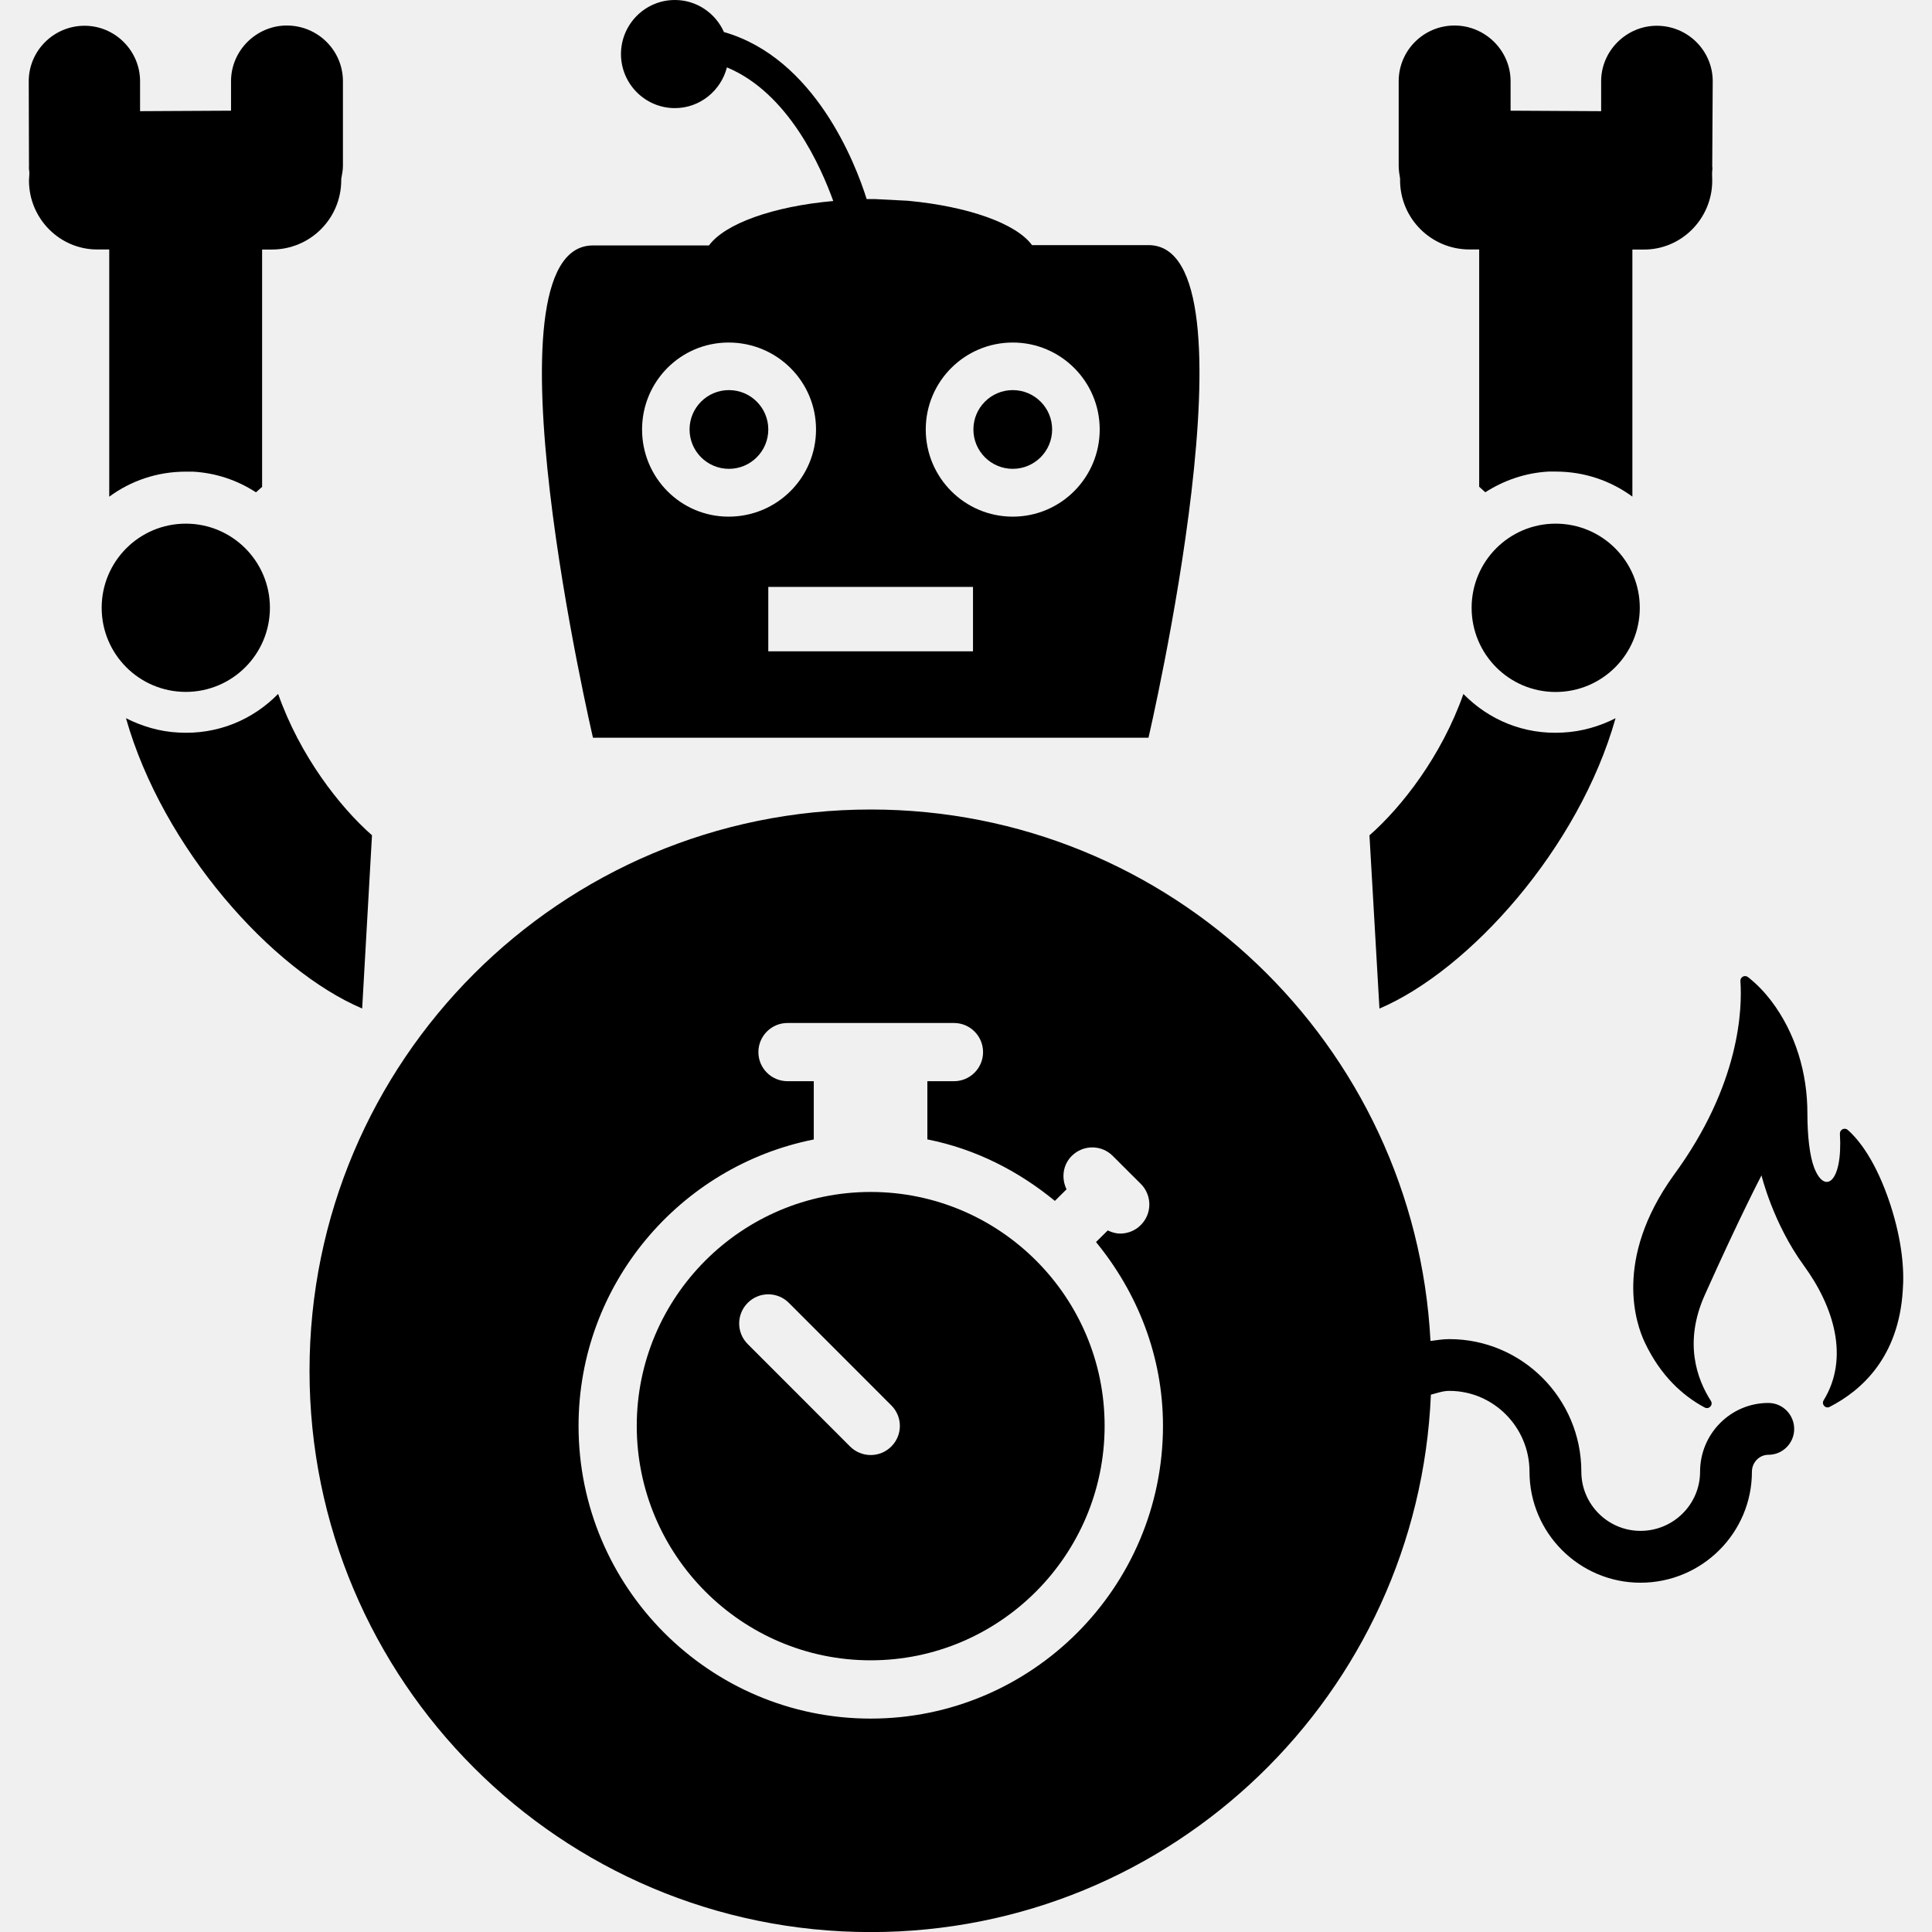
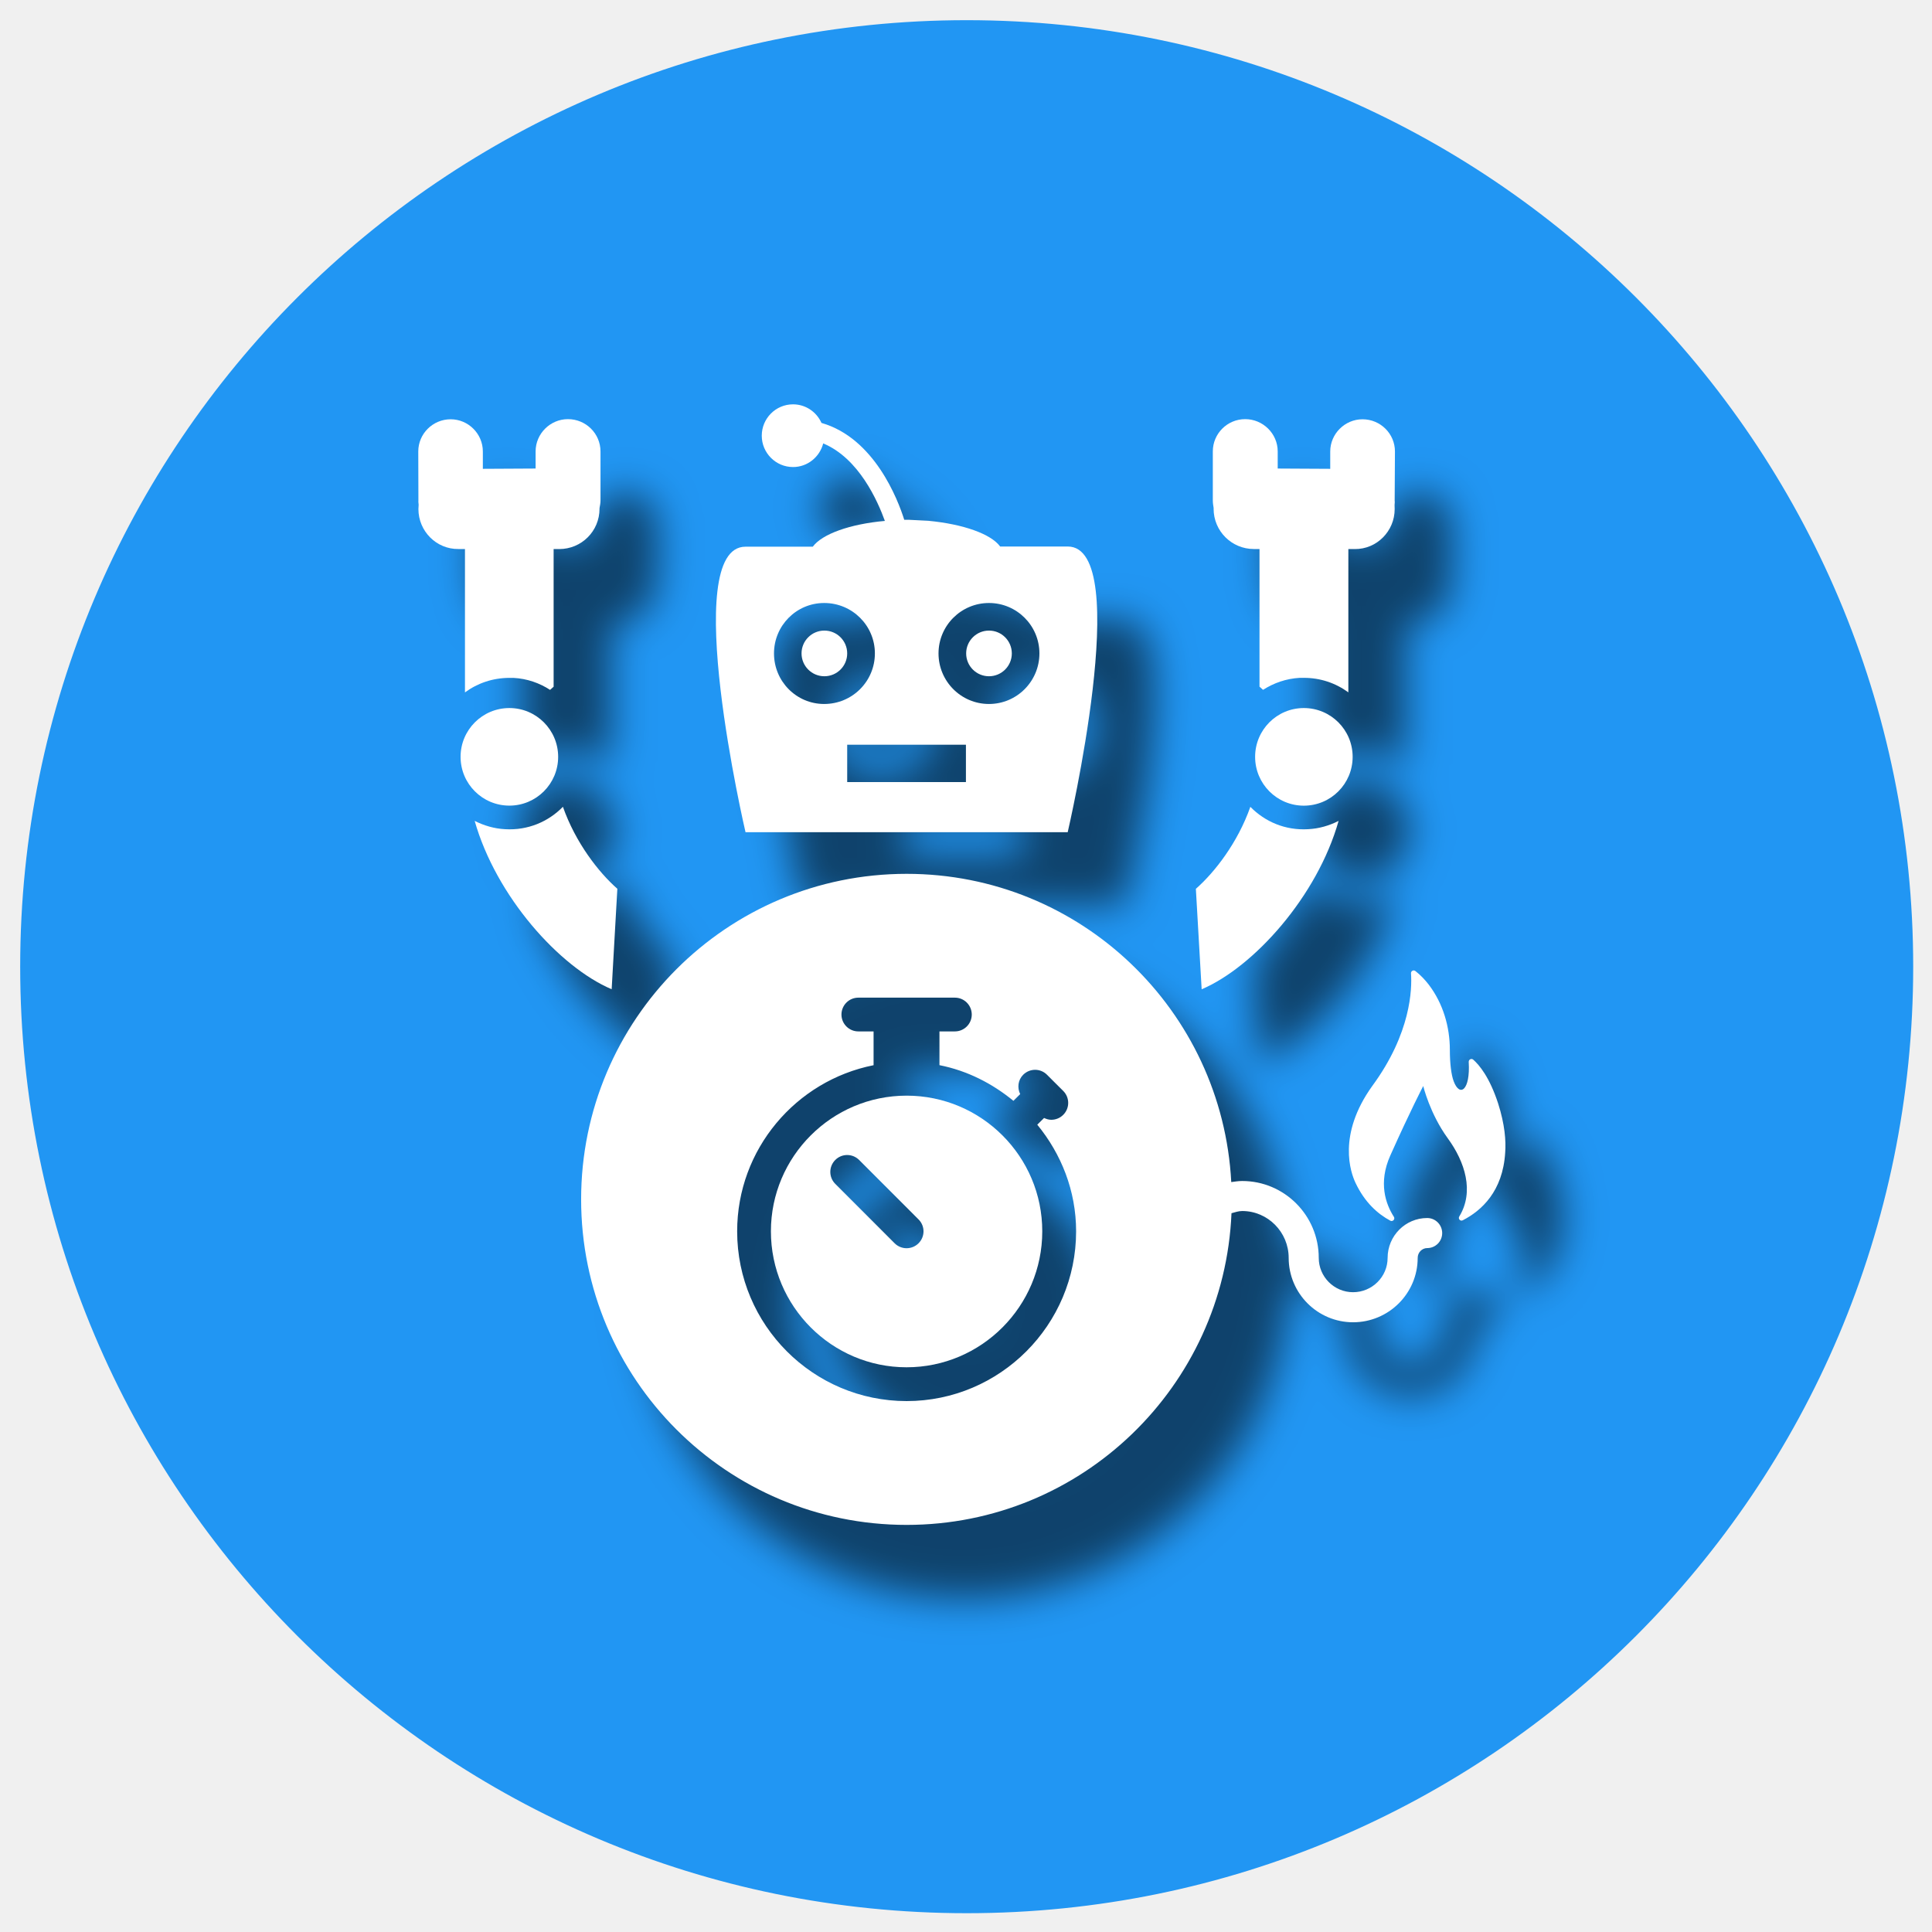
- <svg xmlns="http://www.w3.org/2000/svg" version="1.1" id="Layer_1" x="0px" y="0px" width="24px" height="24px" viewBox="0 0 24 24" enable-background="new 0 0 24 24" xml:space="preserve">
-   <g>
-     <circle cx="9.055" cy="5.335" r="0.489" />
-     <circle cx="12.581" cy="5.335" r="0.489" />
-     <path d="M14.267,9.164c0,0,1.425-6.119,0-6.119H12.82c-0.197-0.269-0.791-0.48-1.54-0.551l-0.41-0.021c-0.02,0-0.038,0-0.055,0   s-0.032,0-0.049,0c-0.137-0.438-0.642-1.751-1.773-2.075C8.89,0.166,8.657,0,8.384,0c-0.372,0-0.67,0.303-0.67,0.672   c0,0.367,0.298,0.671,0.67,0.671c0.311,0,0.572-0.217,0.646-0.506c0.767,0.319,1.168,1.238,1.321,1.66   c-0.75,0.067-1.346,0.282-1.544,0.552H7.366c-1.427,0,0,6.115,0,6.115H14.267z M12.581,4.255c0.596,0,1.08,0.484,1.08,1.08   c0,0.598-0.484,1.083-1.08,1.083c-0.597,0-1.081-0.485-1.081-1.083C11.5,4.739,11.984,4.255,12.581,4.255z M10.815,7.291h1.272v0.8   H9.544v-0.8H10.815z M9.051,4.255c0.602,0,1.086,0.484,1.086,1.08c0,0.598-0.484,1.083-1.086,1.083   c-0.596,0-1.075-0.485-1.075-1.083C7.976,4.739,8.455,4.255,9.051,4.255z" />
-     <path d="M17.392,2.236c0,0.479,0.387,0.863,0.863,0.863h0.12v2.948l0.076,0.068c0.229-0.146,0.494-0.241,0.786-0.257   c0.027,0,0.06,0,0.087,0c0.355,0,0.682,0.112,0.954,0.311V3.1h0.136c0.473,0.005,0.856-0.384,0.856-0.856   c0-0.031-0.002-0.06-0.002-0.091c0-0.029,0.008-0.059,0.002-0.087l0.006-1.057c0-0.378-0.309-0.689-0.695-0.689   c-0.378,0-0.691,0.312-0.691,0.689v0.372l-1.125-0.006V1.009c0-0.383-0.317-0.692-0.696-0.692c-0.384,0-0.694,0.31-0.694,0.692   V2.06c0,0.054,0.009,0.11,0.018,0.163C17.392,2.229,17.392,2.231,17.392,2.236z" />
-     <path d="M20.069,8.922c-0.2,0.102-0.424,0.167-0.656,0.178c-0.483,0.028-0.919-0.158-1.234-0.479   c-0.271,0.768-0.762,1.4-1.167,1.756l0.124,2.152C18.255,12.051,19.614,10.536,20.069,8.922z" />
-     <path d="M19.324,6.505c-0.576,0-1.043,0.468-1.043,1.045c0,0.578,0.467,1.046,1.043,1.046c0.579,0,1.046-0.468,1.046-1.046   C20.37,6.973,19.903,6.505,19.324,6.505z" />
-     <path d="M4.621,10.376C4.217,10.021,3.726,9.388,3.455,8.62C3.141,8.941,2.703,9.128,2.217,9.1   c-0.229-0.011-0.45-0.076-0.652-0.178c0.458,1.614,1.812,3.129,2.934,3.606L4.621,10.376z" />
-     <path d="M1.357,6.17c0.269-0.198,0.597-0.311,0.95-0.311c0.029,0,0.06,0,0.089,0c0.292,0.016,0.558,0.11,0.784,0.257l0.076-0.068   V3.1h0.119c0.479,0,0.864-0.384,0.864-0.863c0-0.005,0-0.008,0-0.014C4.249,2.17,4.26,2.113,4.26,2.06V1.009   c0-0.383-0.313-0.692-0.697-0.692c-0.378,0-0.693,0.31-0.693,0.692v0.366L1.74,1.381V1.009c0-0.378-0.311-0.689-0.689-0.689   c-0.385,0-0.694,0.312-0.694,0.689L0.36,2.065C0.356,2.094,0.365,2.123,0.365,2.152c0,0.031-0.005,0.06-0.005,0.091   c0,0.473,0.384,0.861,0.856,0.856h0.141V6.17z" />
-     <circle cx="2.308" cy="7.55" r="1.045" />
-     <path d="M10.816,14.807c-1.603,0-2.906,1.305-2.906,2.906c0,1.605,1.304,2.912,2.906,2.912s2.906-1.307,2.906-2.912   C13.723,16.111,12.419,14.807,10.816,14.807z M11.072,17.969c-0.07,0.07-0.163,0.106-0.256,0.106c-0.092,0-0.186-0.036-0.256-0.106   l-1.272-1.273c-0.141-0.141-0.141-0.369,0-0.511s0.37-0.142,0.512,0l1.272,1.273C11.214,17.599,11.214,17.828,11.072,17.969z" />
-     <path d="M21.967,17.428c-0.468,0-0.848,0.383-0.848,0.854c0,0.405-0.332,0.735-0.74,0.735c-0.405,0-0.735-0.33-0.735-0.735   c0-0.908-0.735-1.647-1.64-1.647c-0.08,0-0.156,0.013-0.234,0.023c-0.193-3.677-3.227-6.602-6.953-6.602   c-3.851,0-6.972,3.122-6.972,6.973c0,3.85,3.121,6.972,6.972,6.972c3.75,0,6.801-2.964,6.958-6.676   c0.075-0.019,0.147-0.047,0.229-0.047c0.549,0,0.996,0.451,0.996,1.004c0,0.76,0.619,1.379,1.379,1.379   c0.764,0,1.384-0.619,1.384-1.379c0-0.115,0.092-0.21,0.204-0.21c0.178,0,0.321-0.144,0.321-0.321S22.145,17.428,21.967,17.428z    M10.816,21.349c-2.002,0-3.629-1.631-3.629-3.636c0-1.759,1.259-3.228,2.922-3.558v-0.724H9.782c-0.199,0-0.361-0.162-0.361-0.361   c0-0.2,0.162-0.362,0.361-0.362h0.688h0.688h0.693c0.199,0,0.361,0.162,0.361,0.362c0,0.199-0.162,0.361-0.361,0.361H11.52v0.723   c0.597,0.118,1.131,0.392,1.584,0.764l0.145-0.144c-0.066-0.135-0.048-0.302,0.064-0.414c0.142-0.142,0.37-0.142,0.511,0   l0.175,0.175c0.001,0,0.002,0.001,0.003,0.002c0.001,0,0.001,0.001,0.001,0.002l0.168,0.167c0.142,0.142,0.142,0.371,0,0.512   c-0.07,0.071-0.164,0.106-0.256,0.106c-0.054,0-0.105-0.016-0.154-0.039l-0.146,0.144c0.513,0.626,0.832,1.415,0.832,2.284   C14.446,19.718,12.818,21.349,10.816,21.349z" />
-     <path d="M23.487,14.977c-0.183-0.564-0.405-0.828-0.534-0.941c-0.039-0.034-0.099-0.004-0.097,0.048   c0.037,0.608-0.191,0.764-0.322,0.415c-0.052-0.139-0.082-0.38-0.082-0.673c0-0.488-0.142-0.99-0.453-1.398   c-0.082-0.106-0.177-0.206-0.286-0.291c-0.039-0.03-0.097,0-0.093,0.051c0.023,0.33,0.003,1.279-0.83,2.412   c-0.754,1.051-0.462,1.857-0.358,2.076c0.198,0.419,0.476,0.665,0.745,0.809c0.053,0.027,0.108-0.032,0.076-0.083   c-0.174-0.271-0.339-0.727-0.076-1.314c0.438-0.979,0.705-1.487,0.705-1.487s0.142,0.593,0.525,1.119   c0.37,0.506,0.572,1.144,0.247,1.675c-0.03,0.05,0.022,0.108,0.074,0.082c0.404-0.207,0.858-0.622,0.909-1.447   C23.657,15.775,23.629,15.422,23.487,14.977z" />
+ <svg xmlns="http://www.w3.org/2000/svg" width="800" height="800" viewBox="0 0 800 800" id="svg5314" version="1.1" enable-background="new">
+   <defs id="defs5316">
+     <filter style="color-interpolation-filters:sRGB" id="filter4511" x="-0.044" width="1.088" y="-0.043" height="1.085">
+       <feGaussianBlur stdDeviation="0.426" id="feGaussianBlur4513" />
+     </filter>
+   </defs>
+   <g id="layer1" transform="translate(0,-252.3622)">
+     <circle style="opacity:1;fill:#2196f3;fill-opacity:1;stroke:#2196f3;stroke-width:1;stroke-opacity:1" id="path5866" cx="400.286" cy="652.648" r="391.429" />
+     <g style="opacity:0.556;fill:#000000;filter:url(#filter4511)" id="g4453" transform="matrix(19.33257,0,0,19.33257,190.0115,450.0759)">
+       <circle style="fill:#000000" id="circle4455" r="0.489" cy="5.335" cx="9.055" />
+       <circle style="fill:#000000" id="circle4457" r="0.489" cy="5.335" cx="12.581" />
+       <path style="fill:#000000" id="path4459" d="m 14.267,9.164 c 0,0 1.425,-6.119 0,-6.119 l -1.447,0 C 12.623,2.776 12.029,2.565 11.28,2.494 L 10.87,2.473 c -0.02,0 -0.038,0 -0.055,0 -0.017,0 -0.032,0 -0.049,0 C 10.629,2.035 10.124,0.722 8.993,0.398 8.89,0.166 8.657,0 8.384,0 8.012,0 7.714,0.303 7.714,0.672 c 0,0.367 0.298,0.671 0.67,0.671 0.311,0 0.572,-0.217 0.646,-0.506 0.767,0.319 1.168,1.238 1.321,1.66 -0.75,0.067 -1.346,0.282 -1.544,0.552 l -1.441,0 c -1.427,0 0,6.115 0,6.115 l 6.901,0 z M 12.581,4.255 c 0.596,0 1.08,0.484 1.08,1.08 0,0.598 -0.484,1.083 -1.08,1.083 -0.597,0 -1.081,-0.485 -1.081,-1.083 0,-0.596 0.484,-1.08 1.081,-1.08 z m -1.766,3.036 1.272,0 0,0.8 -2.543,0 0,-0.8 1.271,0 z M 9.051,4.255 c 0.602,0 1.086,0.484 1.086,1.08 0,0.598 -0.484,1.083 -1.086,1.083 -0.596,0 -1.075,-0.485 -1.075,-1.083 0,-0.596 0.479,-1.08 1.075,-1.08 z" />
+       <path style="fill:#000000" id="path4461" d="m 17.392,2.236 c 0,0.479 0.387,0.863 0.863,0.863 l 0.12,0 0,2.948 0.076,0.068 c 0.229,-0.146 0.494,-0.241 0.786,-0.257 0.027,0 0.06,0 0.087,0 0.355,0 0.682,0.112 0.954,0.311 l 0,-3.069 0.136,0 c 0.473,0.005 0.856,-0.384 0.856,-0.856 0,-0.031 -0.002,-0.06 -0.002,-0.091 0,-0.029 0.008,-0.059 0.002,-0.087 l 0.006,-1.057 c 0,-0.378 -0.309,-0.689 -0.695,-0.689 -0.378,0 -0.691,0.312 -0.691,0.689 l 0,0.372 -1.125,-0.006 0,-0.366 c 0,-0.383 -0.317,-0.692 -0.696,-0.692 -0.384,0 -0.694,0.31 -0.694,0.692 l 0,1.051 c 0,0.054 0.009,0.11 0.018,0.163 -0.001,0.006 -0.001,0.008 -0.001,0.013 z" />
+       <path style="fill:#000000" id="path4463" d="M 20.069,8.922 C 19.869,9.024 19.645,9.089 19.413,9.1 18.93,9.128 18.494,8.942 18.179,8.621 c -0.271,0.768 -0.762,1.4 -1.167,1.756 l 0.124,2.152 c 1.119,-0.478 2.478,-1.993 2.933,-3.607 z" />
+       <path style="fill:#000000" id="path4465" d="m 19.324,6.505 c -0.576,0 -1.043,0.468 -1.043,1.045 0,0.578 0.467,1.046 1.043,1.046 0.579,0 1.046,-0.468 1.046,-1.046 0,-0.577 -0.467,-1.045 -1.046,-1.045 z" />
+       <path style="fill:#000000" id="path4467" d="M 4.621,10.376 C 4.217,10.021 3.726,9.388 3.455,8.62 3.141,8.941 2.703,9.128 2.217,9.1 1.988,9.089 1.767,9.024 1.565,8.922 c 0.458,1.614 1.812,3.129 2.934,3.606 l 0.122,-2.152 z" />
+       <path style="fill:#000000" id="path4469" d="m 1.357,6.17 c 0.269,-0.198 0.597,-0.311 0.95,-0.311 0.029,0 0.06,0 0.089,0 0.292,0.016 0.558,0.11 0.784,0.257 l 0.076,-0.068 0,-2.948 0.119,0 c 0.479,0 0.864,-0.384 0.864,-0.863 0,-0.005 0,-0.008 0,-0.014 C 4.249,2.17 4.26,2.113 4.26,2.06 l 0,-1.051 C 4.26,0.626 3.947,0.317 3.563,0.317 3.185,0.317 2.87,0.627 2.87,1.009 l 0,0.366 -1.13,0.006 0,-0.372 C 1.74,0.631 1.429,0.32 1.051,0.32 0.666,0.32 0.357,0.632 0.357,1.009 L 0.36,2.065 c -0.004,0.029 0.005,0.058 0.005,0.087 0,0.031 -0.005,0.06 -0.005,0.091 0,0.473 0.384,0.861 0.856,0.856 l 0.141,0 0,3.071 z" />
+       <circle style="fill:#000000" id="circle4471" r="1.045" cy="7.55" cx="2.308" />
+       <path style="fill:#000000" id="path4473" d="m 10.816,14.807 c -1.603,0 -2.906,1.305 -2.906,2.906 0,1.605 1.304,2.912 2.906,2.912 1.602,0 2.906,-1.307 2.906,-2.912 0.001,-1.602 -1.303,-2.906 -2.906,-2.906 z m 0.256,3.162 c -0.07,0.07 -0.163,0.106 -0.256,0.106 -0.092,0 -0.186,-0.036 -0.256,-0.106 L 9.288,16.696 c -0.141,-0.141 -0.141,-0.369 0,-0.511 0.141,-0.142 0.37,-0.142 0.512,0 l 1.272,1.273 c 0.142,0.141 0.142,0.37 0,0.511 z" />
+       <path style="fill:#000000" id="path4475" d="m 21.967,17.428 c -0.468,0 -0.848,0.383 -0.848,0.854 0,0.405 -0.332,0.735 -0.74,0.735 -0.405,0 -0.735,-0.33 -0.735,-0.735 0,-0.908 -0.735,-1.647 -1.64,-1.647 -0.08,0 -0.156,0.013 -0.234,0.023 -0.193,-3.677 -3.227,-6.602 -6.953,-6.602 -3.851,0 -6.972,3.122 -6.972,6.973 0,3.85 3.121,6.972 6.972,6.972 3.75,0 6.801,-2.964 6.958,-6.676 0.075,-0.019 0.147,-0.047 0.229,-0.047 0.549,0 0.996,0.451 0.996,1.004 0,0.76 0.619,1.379 1.379,1.379 0.764,0 1.384,-0.619 1.384,-1.379 0,-0.115 0.092,-0.21 0.204,-0.21 0.178,0 0.321,-0.144 0.321,-0.321 0,-0.177 -0.143,-0.323 -0.321,-0.323 z m -11.151,3.921 c -2.002,0 -3.629,-1.631 -3.629,-3.636 0,-1.759 1.259,-3.228 2.922,-3.558 l 0,-0.724 -0.327,0 c -0.199,0 -0.361,-0.162 -0.361,-0.361 0,-0.2 0.162,-0.362 0.361,-0.362 l 0.688,0 0.688,0 0.693,0 c 0.199,0 0.361,0.162 0.361,0.362 0,0.199 -0.162,0.361 -0.361,0.361 l -0.331,0 0,0.723 c 0.597,0.118 1.131,0.392 1.584,0.764 l 0.145,-0.144 c -0.066,-0.135 -0.048,-0.302 0.064,-0.414 0.142,-0.142 0.37,-0.142 0.511,0 l 0.175,0.175 c 10e-4,0 0.002,10e-4 0.003,0.002 10e-4,0 10e-4,10e-4 10e-4,0.002 l 0.168,0.167 c 0.142,0.142 0.142,0.371 0,0.512 -0.07,0.071 -0.164,0.106 -0.256,0.106 -0.054,0 -0.105,-0.016 -0.154,-0.039 l -0.146,0.144 c 0.513,0.626 0.832,1.415 0.832,2.284 -10e-4,2.005 -1.629,3.636 -3.631,3.636 z" />
+       <path style="fill:#000000" id="path4477" d="m 23.487,14.977 c -0.183,-0.564 -0.405,-0.828 -0.534,-0.941 -0.039,-0.034 -0.099,-0.004 -0.097,0.048 0.037,0.608 -0.191,0.764 -0.322,0.415 -0.052,-0.139 -0.082,-0.38 -0.082,-0.673 0,-0.488 -0.142,-0.99 -0.453,-1.398 -0.082,-0.106 -0.177,-0.206 -0.286,-0.291 -0.039,-0.03 -0.097,0 -0.093,0.051 0.023,0.33 0.003,1.279 -0.83,2.412 -0.754,1.051 -0.462,1.857 -0.358,2.076 0.198,0.419 0.476,0.665 0.745,0.809 0.053,0.027 0.108,-0.032 0.076,-0.083 -0.174,-0.271 -0.339,-0.727 -0.076,-1.314 0.438,-0.979 0.705,-1.487 0.705,-1.487 0,0 0.142,0.593 0.525,1.119 0.37,0.506 0.572,1.144 0.247,1.675 -0.03,0.05 0.022,0.108 0.074,0.082 0.404,-0.207 0.858,-0.622 0.909,-1.447 0.02,-0.255 -0.008,-0.608 -0.15,-1.053 z" />
+     </g>
+     <g transform="matrix(19.33257,0,0,19.33257,166.2973,419.7902)" id="g4319" style="fill:#ffffff">
+       <circle cx="9.055" cy="5.335" r="0.489" id="circle4321" style="fill:#ffffff" />
+       <circle cx="12.581" cy="5.335" r="0.489" id="circle4323" style="fill:#ffffff" />
+       <path d="m 14.267,9.164 c 0,0 1.425,-6.119 0,-6.119 l -1.447,0 C 12.623,2.776 12.029,2.565 11.28,2.494 L 10.87,2.473 c -0.02,0 -0.038,0 -0.055,0 -0.017,0 -0.032,0 -0.049,0 C 10.629,2.035 10.124,0.722 8.993,0.398 8.89,0.166 8.657,0 8.384,0 8.012,0 7.714,0.303 7.714,0.672 c 0,0.367 0.298,0.671 0.67,0.671 0.311,0 0.572,-0.217 0.646,-0.506 0.767,0.319 1.168,1.238 1.321,1.66 -0.75,0.067 -1.346,0.282 -1.544,0.552 l -1.441,0 c -1.427,0 0,6.115 0,6.115 l 6.901,0 z M 12.581,4.255 c 0.596,0 1.08,0.484 1.08,1.08 0,0.598 -0.484,1.083 -1.08,1.083 -0.597,0 -1.081,-0.485 -1.081,-1.083 0,-0.596 0.484,-1.08 1.081,-1.08 z m -1.766,3.036 1.272,0 0,0.8 -2.543,0 0,-0.8 1.271,0 z M 9.051,4.255 c 0.602,0 1.086,0.484 1.086,1.08 0,0.598 -0.484,1.083 -1.086,1.083 -0.596,0 -1.075,-0.485 -1.075,-1.083 0,-0.596 0.479,-1.08 1.075,-1.08 z" id="path4325" style="fill:#ffffff" />
+       <path d="m 17.392,2.236 c 0,0.479 0.387,0.863 0.863,0.863 l 0.12,0 0,2.948 0.076,0.068 c 0.229,-0.146 0.494,-0.241 0.786,-0.257 0.027,0 0.06,0 0.087,0 0.355,0 0.682,0.112 0.954,0.311 l 0,-3.069 0.136,0 c 0.473,0.005 0.856,-0.384 0.856,-0.856 0,-0.031 -0.002,-0.06 -0.002,-0.091 0,-0.029 0.008,-0.059 0.002,-0.087 l 0.006,-1.057 c 0,-0.378 -0.309,-0.689 -0.695,-0.689 -0.378,0 -0.691,0.312 -0.691,0.689 l 0,0.372 -1.125,-0.006 0,-0.366 c 0,-0.383 -0.317,-0.692 -0.696,-0.692 -0.384,0 -0.694,0.31 -0.694,0.692 l 0,1.051 c 0,0.054 0.009,0.11 0.018,0.163 -0.001,0.006 -0.001,0.008 -0.001,0.013 z" id="path4327" style="fill:#ffffff" />
+       <path d="M 20.069,8.922 C 19.869,9.024 19.645,9.089 19.413,9.1 18.93,9.128 18.494,8.942 18.179,8.621 c -0.271,0.768 -0.762,1.4 -1.167,1.756 l 0.124,2.152 c 1.119,-0.478 2.478,-1.993 2.933,-3.607 z" id="path4329" style="fill:#ffffff" />
+       <path d="m 19.324,6.505 c -0.576,0 -1.043,0.468 -1.043,1.045 0,0.578 0.467,1.046 1.043,1.046 0.579,0 1.046,-0.468 1.046,-1.046 0,-0.577 -0.467,-1.045 -1.046,-1.045 z" id="path4331" style="fill:#ffffff" />
+       <path d="M 4.621,10.376 C 4.217,10.021 3.726,9.388 3.455,8.62 3.141,8.941 2.703,9.128 2.217,9.1 1.988,9.089 1.767,9.024 1.565,8.922 c 0.458,1.614 1.812,3.129 2.934,3.606 l 0.122,-2.152 z" id="path4333" style="fill:#ffffff" />
+       <path d="m 1.357,6.17 c 0.269,-0.198 0.597,-0.311 0.95,-0.311 0.029,0 0.06,0 0.089,0 0.292,0.016 0.558,0.11 0.784,0.257 l 0.076,-0.068 0,-2.948 0.119,0 c 0.479,0 0.864,-0.384 0.864,-0.863 0,-0.005 0,-0.008 0,-0.014 C 4.249,2.17 4.26,2.113 4.26,2.06 l 0,-1.051 C 4.26,0.626 3.947,0.317 3.563,0.317 3.185,0.317 2.87,0.627 2.87,1.009 l 0,0.366 -1.13,0.006 0,-0.372 C 1.74,0.631 1.429,0.32 1.051,0.32 0.666,0.32 0.357,0.632 0.357,1.009 L 0.36,2.065 c -0.004,0.029 0.005,0.058 0.005,0.087 0,0.031 -0.005,0.06 -0.005,0.091 0,0.473 0.384,0.861 0.856,0.856 l 0.141,0 0,3.071 z" id="path4335" style="fill:#ffffff" />
+       <circle cx="2.308" cy="7.55" r="1.045" id="circle4337" style="fill:#ffffff" />
+       <path d="m 10.816,14.807 c -1.603,0 -2.906,1.305 -2.906,2.906 0,1.605 1.304,2.912 2.906,2.912 1.602,0 2.906,-1.307 2.906,-2.912 0.001,-1.602 -1.303,-2.906 -2.906,-2.906 z m 0.256,3.162 c -0.07,0.07 -0.163,0.106 -0.256,0.106 -0.092,0 -0.186,-0.036 -0.256,-0.106 L 9.288,16.696 c -0.141,-0.141 -0.141,-0.369 0,-0.511 0.141,-0.142 0.37,-0.142 0.512,0 l 1.272,1.273 c 0.142,0.141 0.142,0.37 0,0.511 z" id="path4339" style="fill:#ffffff" />
+       <path d="m 21.967,17.428 c -0.468,0 -0.848,0.383 -0.848,0.854 0,0.405 -0.332,0.735 -0.74,0.735 -0.405,0 -0.735,-0.33 -0.735,-0.735 0,-0.908 -0.735,-1.647 -1.64,-1.647 -0.08,0 -0.156,0.013 -0.234,0.023 -0.193,-3.677 -3.227,-6.602 -6.953,-6.602 -3.851,0 -6.972,3.122 -6.972,6.973 0,3.85 3.121,6.972 6.972,6.972 3.75,0 6.801,-2.964 6.958,-6.676 0.075,-0.019 0.147,-0.047 0.229,-0.047 0.549,0 0.996,0.451 0.996,1.004 0,0.76 0.619,1.379 1.379,1.379 0.764,0 1.384,-0.619 1.384,-1.379 0,-0.115 0.092,-0.21 0.204,-0.21 0.178,0 0.321,-0.144 0.321,-0.321 0,-0.177 -0.143,-0.323 -0.321,-0.323 z m -11.151,3.921 c -2.002,0 -3.629,-1.631 -3.629,-3.636 0,-1.759 1.259,-3.228 2.922,-3.558 l 0,-0.724 -0.327,0 c -0.199,0 -0.361,-0.162 -0.361,-0.361 0,-0.2 0.162,-0.362 0.361,-0.362 l 0.688,0 0.688,0 0.693,0 c 0.199,0 0.361,0.162 0.361,0.362 0,0.199 -0.162,0.361 -0.361,0.361 l -0.331,0 0,0.723 c 0.597,0.118 1.131,0.392 1.584,0.764 l 0.145,-0.144 c -0.066,-0.135 -0.048,-0.302 0.064,-0.414 0.142,-0.142 0.37,-0.142 0.511,0 l 0.175,0.175 c 10e-4,0 0.002,10e-4 0.003,0.002 10e-4,0 10e-4,10e-4 10e-4,0.002 l 0.168,0.167 c 0.142,0.142 0.142,0.371 0,0.512 -0.07,0.071 -0.164,0.106 -0.256,0.106 -0.054,0 -0.105,-0.016 -0.154,-0.039 l -0.146,0.144 c 0.513,0.626 0.832,1.415 0.832,2.284 -10e-4,2.005 -1.629,3.636 -3.631,3.636 z" id="path4341" style="fill:#ffffff" />
+       <path d="m 23.487,14.977 c -0.183,-0.564 -0.405,-0.828 -0.534,-0.941 -0.039,-0.034 -0.099,-0.004 -0.097,0.048 0.037,0.608 -0.191,0.764 -0.322,0.415 -0.052,-0.139 -0.082,-0.38 -0.082,-0.673 0,-0.488 -0.142,-0.99 -0.453,-1.398 -0.082,-0.106 -0.177,-0.206 -0.286,-0.291 -0.039,-0.03 -0.097,0 -0.093,0.051 0.023,0.33 0.003,1.279 -0.83,2.412 -0.754,1.051 -0.462,1.857 -0.358,2.076 0.198,0.419 0.476,0.665 0.745,0.809 0.053,0.027 0.108,-0.032 0.076,-0.083 -0.174,-0.271 -0.339,-0.727 -0.076,-1.314 0.438,-0.979 0.705,-1.487 0.705,-1.487 0,0 0.142,0.593 0.525,1.119 0.37,0.506 0.572,1.144 0.247,1.675 -0.03,0.05 0.022,0.108 0.074,0.082 0.404,-0.207 0.858,-0.622 0.909,-1.447 0.02,-0.255 -0.008,-0.608 -0.15,-1.053 z" id="path4343" style="fill:#ffffff" />
+     </g>
  </g>
+   <g id="layer2" style="display:inline" />
+   <g id="layer3" style="display:inline" />
</svg>
